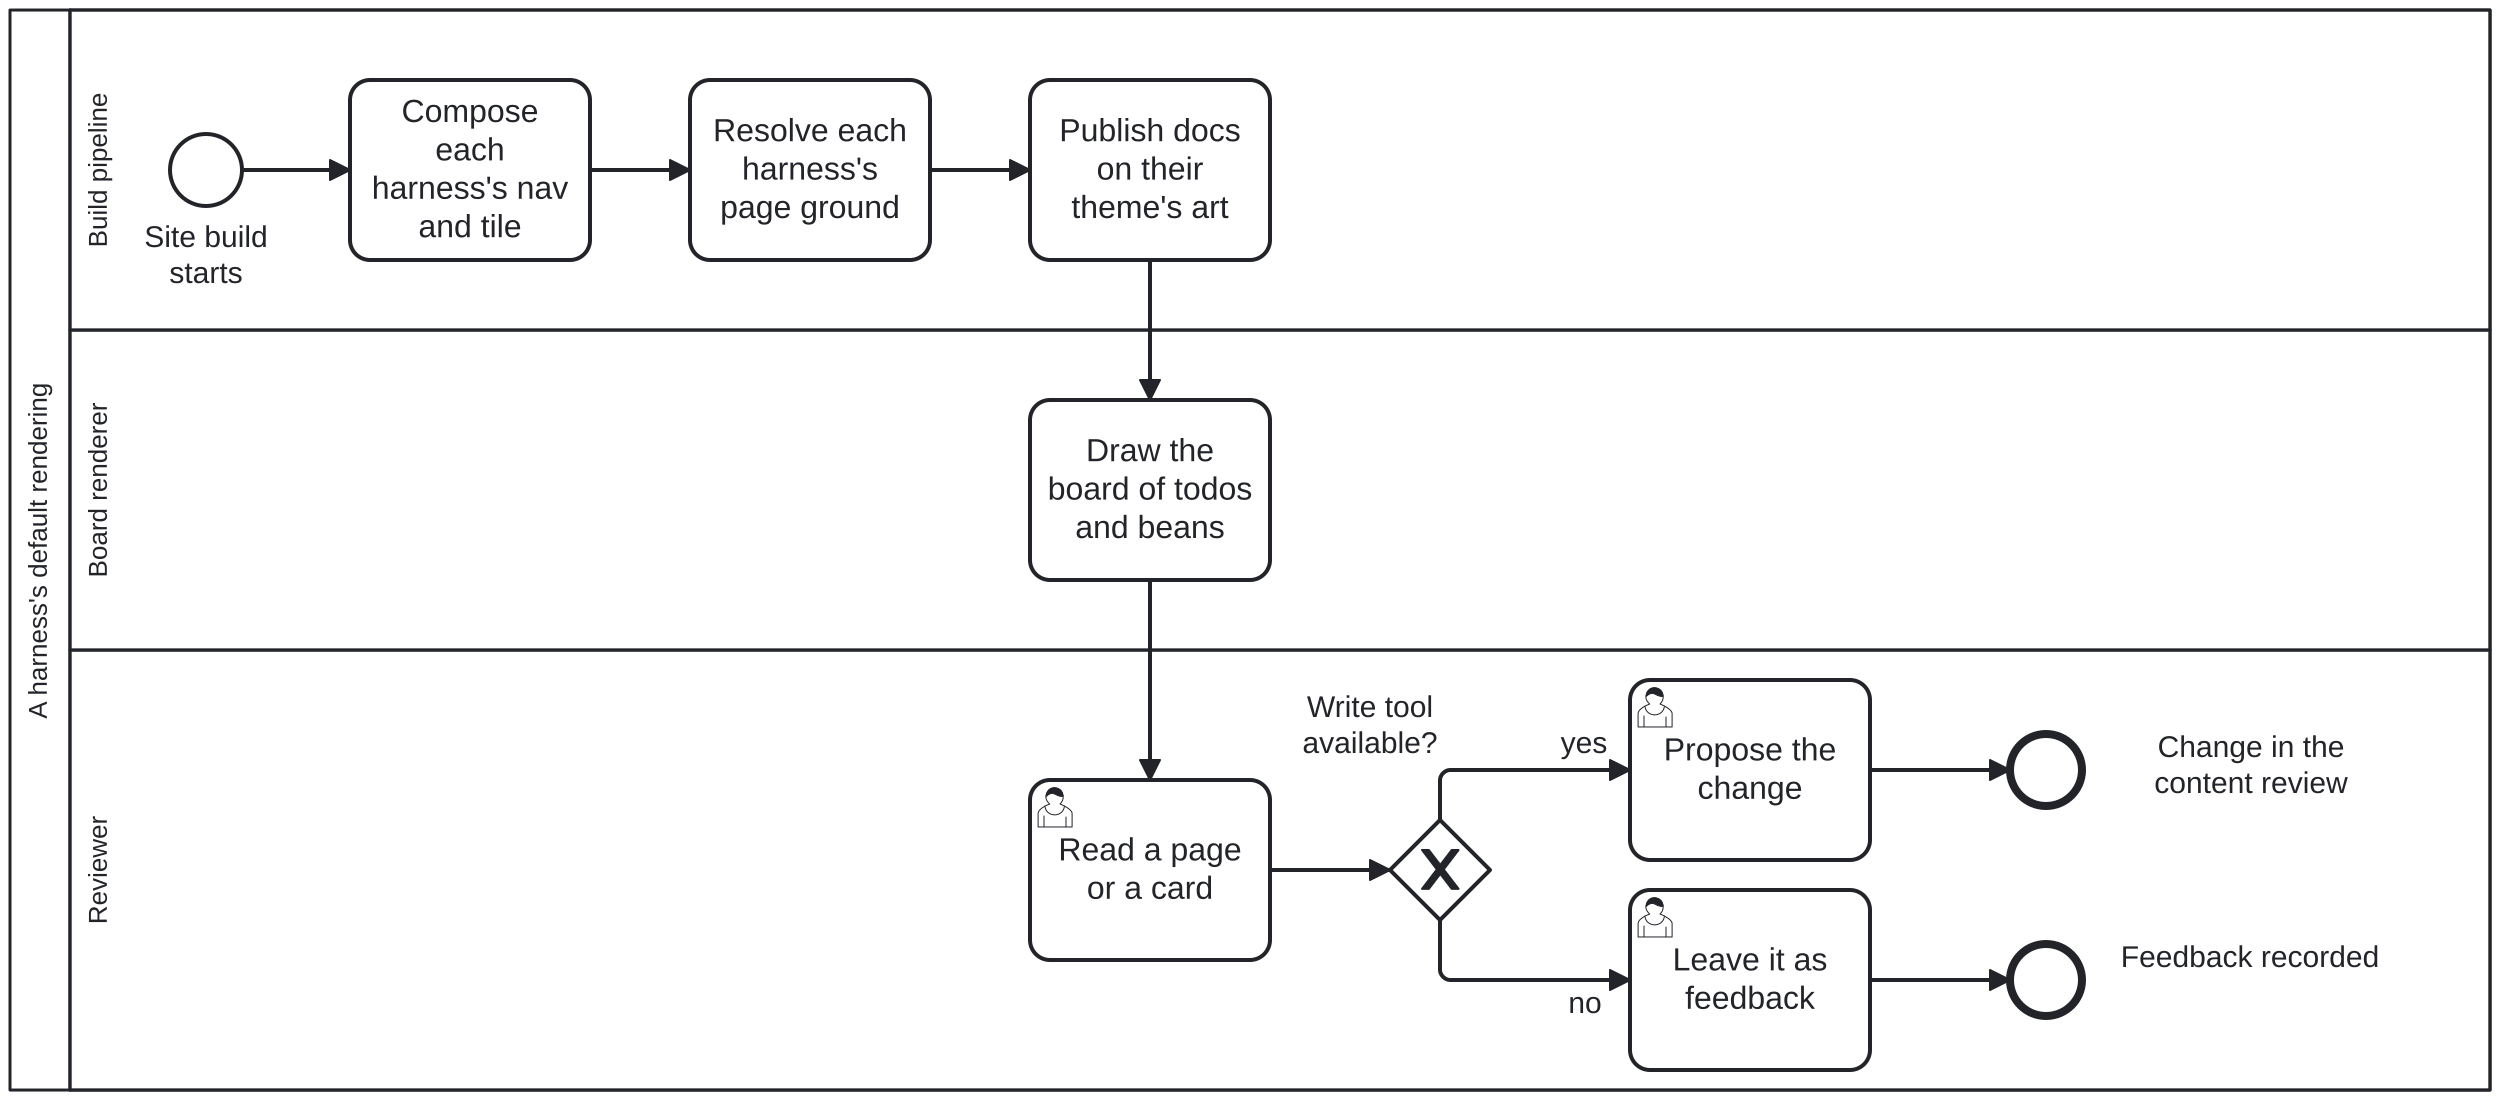
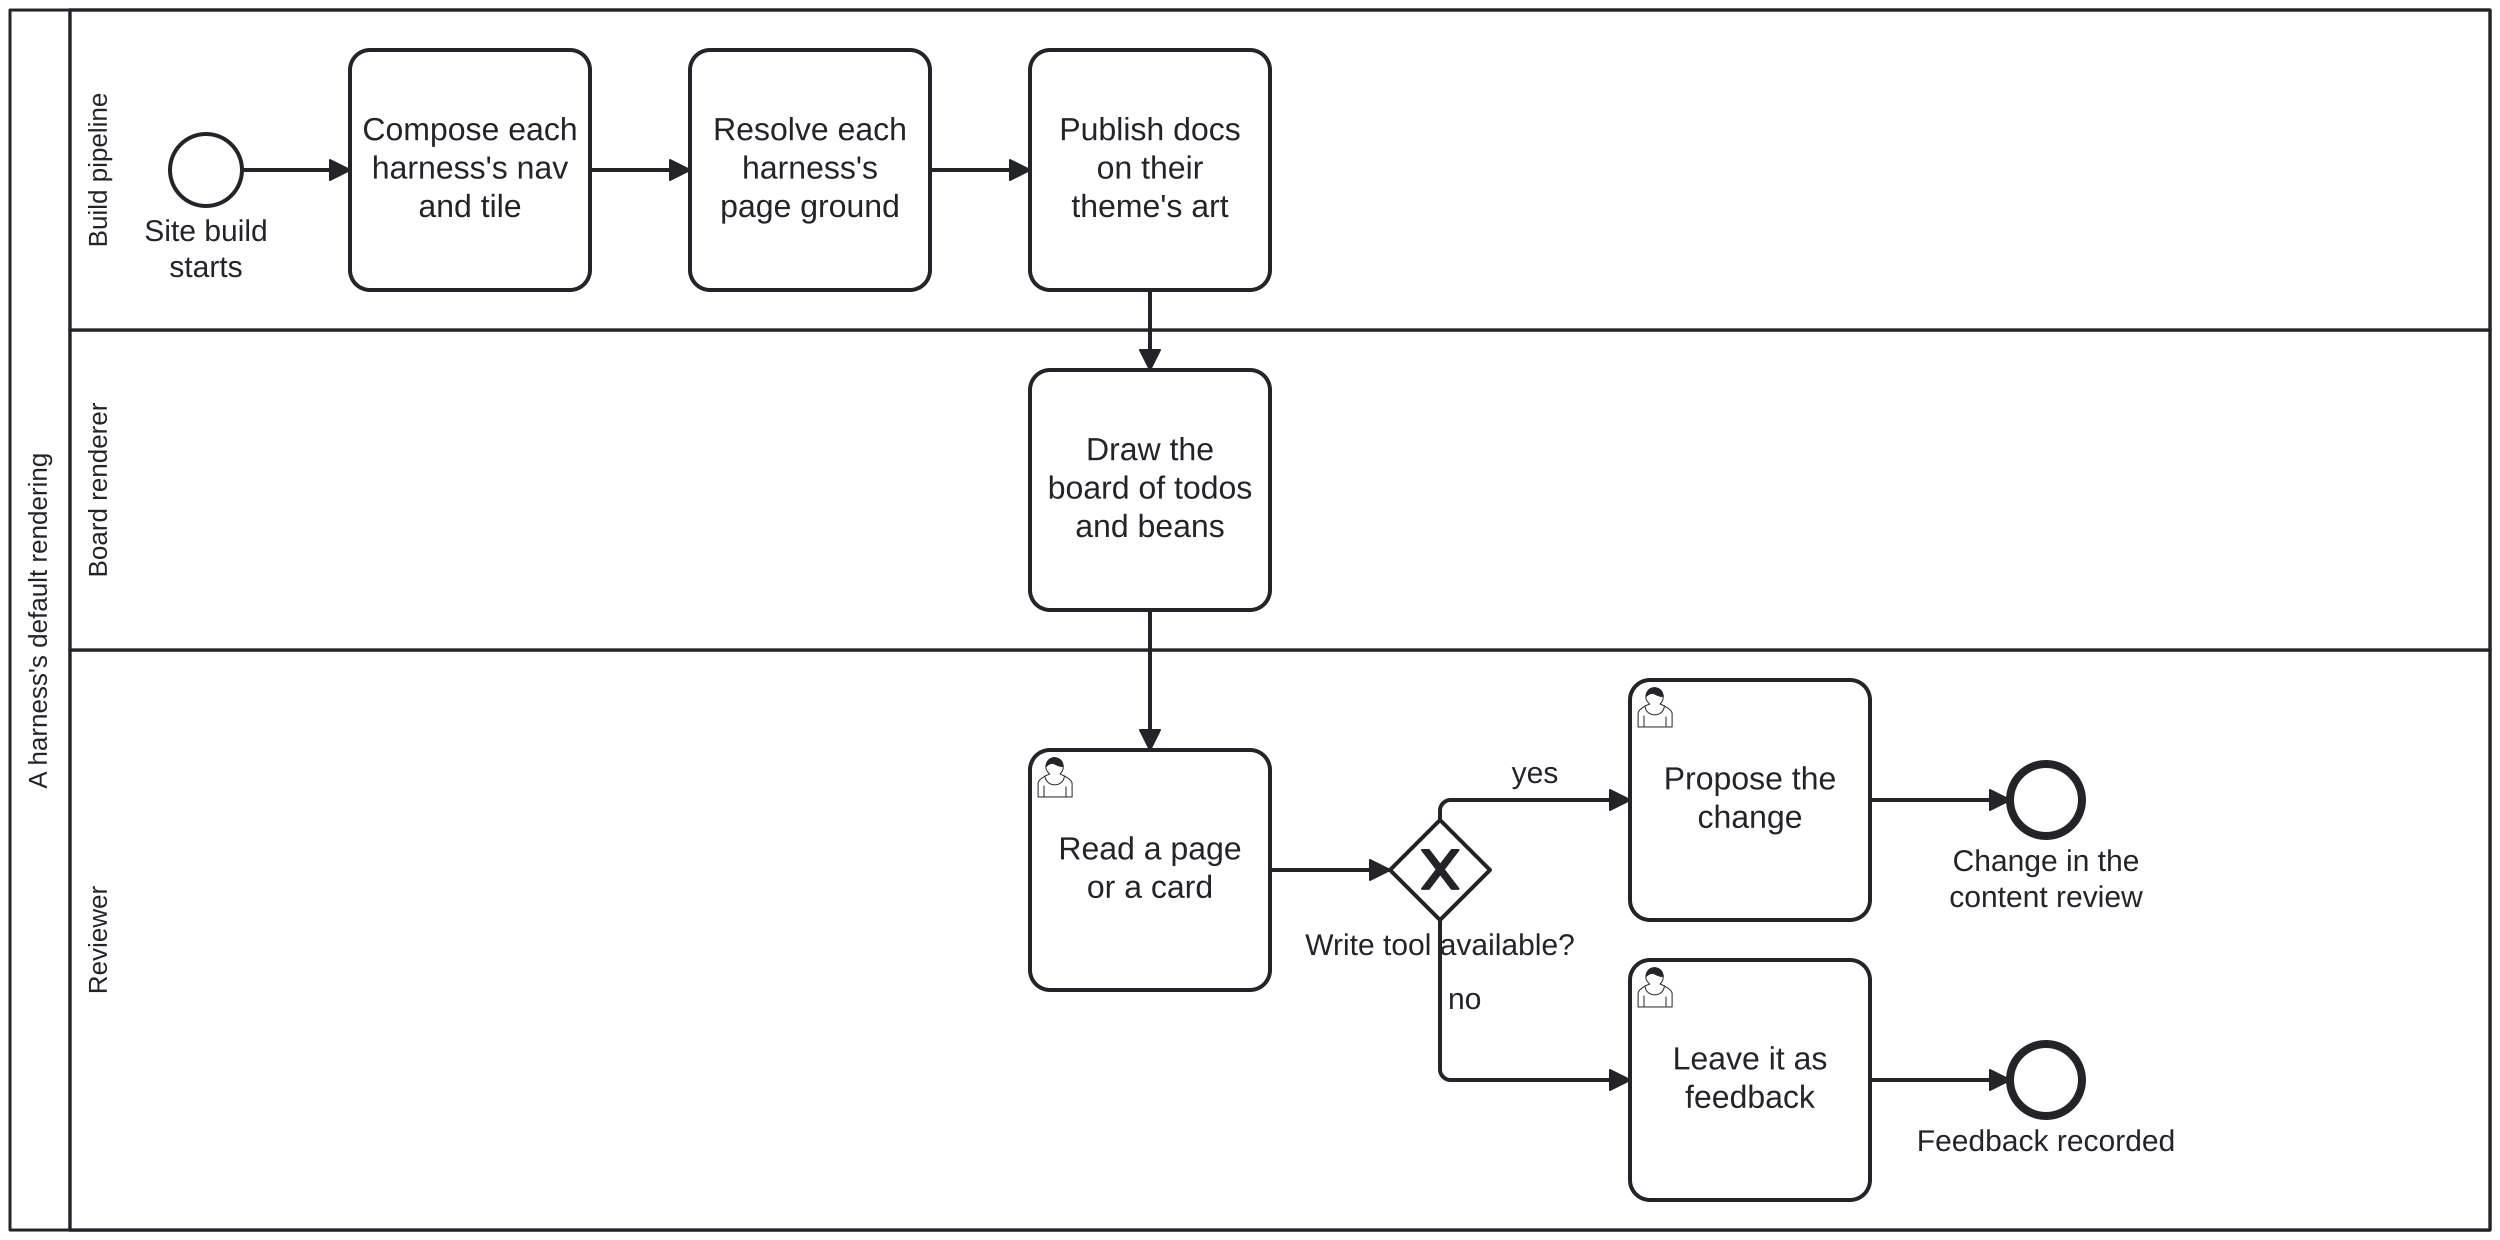
- <svg xmlns="http://www.w3.org/2000/svg" width="100%" style="max-width:100%;height:auto" viewBox="95 55 1250 550" version="1.1">
-   <rect x="95" y="55" width="1250" height="550" fill="#ffffff" />
+ <svg xmlns="http://www.w3.org/2000/svg" width="100%" style="max-width:100%;height:auto" viewBox="95 55 1250 620" version="1.1">
+   <rect x="95" y="55" width="1250" height="620" fill="#ffffff" />
  <g class="djs-group">
    <g class="djs-element djs-shape" data-element-id="Participant_Process_HarnessRendering" style="display: block;" transform="matrix(1 0 0 1 100 60)">
      <g class="djs-visual">
-         <rect x="0" y="0" width="1240" height="540" rx="0" ry="0" style="stroke-linecap: round; stroke-linejoin: round; stroke: rgb(34, 36, 42); stroke-width: 1.5px; fill: white; fill-opacity: 0.95;" />
-         <path style="fill: none; stroke-linecap: round; stroke-linejoin: round; stroke: rgb(34, 36, 42); stroke-width: 1.5px;" d="M30,0L30,540" />
-         <text lineHeight="1.05" class="djs-label" transform="matrix(-1.83697e-16 -1 1 -1.83697e-16 0 540)" style="font-family: Arial, sans-serif; font-size: 13px; font-weight: normal; fill: rgb(34, 36, 42);">
-           <tspan x="185.652" y="18.413">A harness's default rendering</tspan>
+         <rect x="0" y="0" width="1240" height="610" rx="0" ry="0" style="stroke-linecap: round; stroke-linejoin: round; stroke: rgb(34, 36, 42); stroke-width: 1.5px; fill: white; fill-opacity: 0.95;" />
+         <path style="fill: none; stroke-linecap: round; stroke-linejoin: round; stroke: rgb(34, 36, 42); stroke-width: 1.5px;" d="M30,0L30,610" />
+         <text lineHeight="1.05" class="djs-label" transform="matrix(-1.83697e-16 -1 1 -1.83697e-16 0 610)" style="font-family: Arial, sans-serif; font-size: 13px; font-weight: normal; fill: rgb(34, 36, 42);">
+           <tspan x="220.652" y="18.413">A harness's default rendering</tspan>
        </text>
      </g>
-       <rect class="djs-hit djs-hit-all" x="0" y="0" width="1240" height="540" style="fill: none; stroke-opacity: 0; stroke: white; stroke-width: 15px;" />
+       <rect class="djs-hit djs-hit-all" x="0" y="0" width="1240" height="610" style="fill: none; stroke-opacity: 0; stroke: white; stroke-width: 15px;" />
    </g>
    <g class="djs-children">
      <g class="djs-group">
        <g class="djs-element djs-shape" data-element-id="Lane_Reviewer" style="display: block;" transform="matrix(1 0 0 1 130 380)">
          <g class="djs-visual">
-             <rect x="0" y="0" width="1210" height="220" rx="0" ry="0" style="stroke-linecap: round; stroke-linejoin: round; stroke: rgb(34, 36, 42); stroke-width: 1.5px; fill: white; fill-opacity: 0.25;" />
-             <text lineHeight="1.05" class="djs-label" transform="matrix(-1.83697e-16 -1 1 -1.83697e-16 0 220)" style="font-family: Arial, sans-serif; font-size: 13px; font-weight: normal; fill: rgb(34, 36, 42);">
-               <tspan x="82.908" y="18.413">Reviewer</tspan>
-             </text>
-           </g>
-           <rect class="djs-hit djs-hit-all" x="0" y="0" width="1210" height="220" style="fill: none; stroke-opacity: 0; stroke: white; stroke-width: 15px;" />
+             <rect x="0" y="0" width="1210" height="290" rx="0" ry="0" style="stroke-linecap: round; stroke-linejoin: round; stroke: rgb(34, 36, 42); stroke-width: 1.5px; fill: white; fill-opacity: 0.25;" />
+             <text lineHeight="1.05" class="djs-label" transform="matrix(-1.83697e-16 -1 1 -1.83697e-16 0 290)" style="font-family: Arial, sans-serif; font-size: 13px; font-weight: normal; fill: rgb(34, 36, 42);">
+               <tspan x="117.908" y="18.413">Reviewer</tspan>
+             </text>
+           </g>
+           <rect class="djs-hit djs-hit-all" x="0" y="0" width="1210" height="290" style="fill: none; stroke-opacity: 0; stroke: white; stroke-width: 15px;" />
        </g>
      </g>
      <g class="djs-group">
        <g class="djs-element djs-shape" data-element-id="Lane_Board" style="display: block;" transform="matrix(1 0 0 1 130 220)">
          <g class="djs-visual">
            <rect x="0" y="0" width="1210" height="160" rx="0" ry="0" style="stroke-linecap: round; stroke-linejoin: round; stroke: rgb(34, 36, 42); stroke-width: 1.5px; fill: white; fill-opacity: 0.25;" />
            <text lineHeight="1.05" class="djs-label" transform="matrix(-1.83697e-16 -1 1 -1.83697e-16 0 160)" style="font-family: Arial, sans-serif; font-size: 13px; font-weight: normal; fill: rgb(34, 36, 42);">
              <tspan x="36.281" y="18.413">Board renderer</tspan>
            </text>
          </g>
          <rect class="djs-hit djs-hit-all" x="0" y="0" width="1210" height="160" style="fill: none; stroke-opacity: 0; stroke: white; stroke-width: 15px;" />
        </g>
      </g>
      <g class="djs-group">
        <g class="djs-element djs-shape" data-element-id="Lane_Pipeline" style="display: block;" transform="matrix(1 0 0 1 130 60)">
          <g class="djs-visual">
            <rect x="0" y="0" width="1210" height="160" rx="0" ry="0" style="stroke-linecap: round; stroke-linejoin: round; stroke: rgb(34, 36, 42); stroke-width: 1.5px; fill: white; fill-opacity: 0.25;" />
            <text lineHeight="1.05" class="djs-label" transform="matrix(-1.83697e-16 -1 1 -1.83697e-16 0 160)" style="font-family: Arial, sans-serif; font-size: 13px; font-weight: normal; fill: rgb(34, 36, 42);">
              <tspan x="41.333" y="18.413">Build pipeline</tspan>
            </text>
          </g>
          <rect class="djs-hit djs-hit-all" x="0" y="0" width="1210" height="160" style="fill: none; stroke-opacity: 0; stroke: white; stroke-width: 15px;" />
        </g>
      </g>
      <g class="djs-group">
        <g class="djs-element djs-shape" data-element-id="Start_Process_HarnessRendering" style="display: block;" transform="matrix(1 0 0 1 180 122)">
          <g class="djs-visual">
            <circle cx="18" cy="18" r="18" style="stroke-linecap: round; stroke-linejoin: round; stroke: rgb(34, 36, 42); stroke-width: 2px; fill: white; fill-opacity: 0.95;" />
          </g>
          <rect class="djs-hit djs-hit-all" x="0" y="0" width="36" height="36" style="fill: none; stroke-opacity: 0; stroke: white; stroke-width: 15px;" />
        </g>
      </g>
      <g class="djs-group">
-         <g class="djs-element djs-shape" data-element-id="Start_Process_HarnessRendering_label" style="display: block;" transform="matrix(1 0 0 1 167 165)">
-           <g class="djs-visual">
-             <text lineHeight="1.2" class="djs-label" style="font-family: Arial, sans-serif; font-size: 15px; font-weight: normal; fill: rgb(34, 36, 42);">
-               <tspan x="0.147" y="13.5">Site build</tspan>
-               <tspan x="12.664" y="31.5">starts</tspan>
-             </text>
-           </g>
-           <rect class="djs-hit djs-hit-all" x="0" y="0" width="62" height="36" style="fill: none; stroke-opacity: 0; stroke: white; stroke-width: 15px;" />
-         </g>
-       </g>
-       <g class="djs-group">
-         <g class="djs-element djs-shape" data-element-id="A_Tiles" style="display: block;" transform="matrix(1 0 0 1 270 95)">
-           <g class="djs-visual">
-             <rect x="0" y="0" width="120" height="90" rx="10" ry="10" style="stroke-linecap: round; stroke-linejoin: round; stroke: rgb(34, 36, 42); stroke-width: 2px; fill: white; fill-opacity: 0.95;" />
-             <text lineHeight="1.2" class="djs-label" style="font-family: Arial, sans-serif; font-size: 16px; font-weight: normal; fill: rgb(34, 36, 42);">
-               <tspan x="25.762" y="21">Compose </tspan>
-               <tspan x="42.652" y="40.2">each </tspan>
-               <tspan x="10.891" y="59.4">harness's nav </tspan>
-               <tspan x="34.203" y="78.6">and tile</tspan>
-             </text>
-           </g>
-           <rect class="djs-hit djs-hit-all" x="0" y="0" width="120" height="90" style="fill: none; stroke-opacity: 0; stroke: white; stroke-width: 15px;" />
-         </g>
-       </g>
-       <g class="djs-group">
-         <g class="djs-element djs-shape" data-element-id="A_Ground" style="display: block;" transform="matrix(1 0 0 1 440 95)">
-           <g class="djs-visual">
-             <rect x="0" y="0" width="120" height="90" rx="10" ry="10" style="stroke-linecap: round; stroke-linejoin: round; stroke: rgb(34, 36, 42); stroke-width: 2px; fill: white; fill-opacity: 0.95;" />
-             <text lineHeight="1.2" class="djs-label" style="font-family: Arial, sans-serif; font-size: 16px; font-weight: normal; fill: rgb(34, 36, 42);">
-               <tspan x="11.527" y="30.6">Resolve each </tspan>
-               <tspan x="26.012" y="49.8">harness's </tspan>
-               <tspan x="15.07" y="69">page ground</tspan>
-             </text>
-           </g>
-           <rect class="djs-hit djs-hit-all" x="0" y="0" width="120" height="90" style="fill: none; stroke-opacity: 0; stroke: white; stroke-width: 15px;" />
-         </g>
-       </g>
-       <g class="djs-group">
-         <g class="djs-element djs-shape" data-element-id="A_Publish" style="display: block;" transform="matrix(1 0 0 1 610 95)">
-           <g class="djs-visual">
-             <rect x="0" y="0" width="120" height="90" rx="10" ry="10" style="stroke-linecap: round; stroke-linejoin: round; stroke: rgb(34, 36, 42); stroke-width: 2px; fill: white; fill-opacity: 0.95;" />
-             <text lineHeight="1.2" class="djs-label" style="font-family: Arial, sans-serif; font-size: 16px; font-weight: normal; fill: rgb(34, 36, 42);">
-               <tspan x="14.641" y="30.6">Publish docs </tspan>
-               <tspan x="33.316" y="49.8">on their </tspan>
-               <tspan x="20.68" y="69">theme's art</tspan>
-             </text>
-           </g>
-           <rect class="djs-hit djs-hit-all" x="0" y="0" width="120" height="90" style="fill: none; stroke-opacity: 0; stroke: white; stroke-width: 15px;" />
-         </g>
-       </g>
-       <g class="djs-group">
-         <g class="djs-element djs-shape" data-element-id="A_Board" style="display: block;" transform="matrix(1 0 0 1 610 255)">
-           <g class="djs-visual">
-             <rect x="0" y="0" width="120" height="90" rx="10" ry="10" style="stroke-linecap: round; stroke-linejoin: round; stroke: rgb(34, 36, 42); stroke-width: 2px; fill: white; fill-opacity: 0.95;" />
-             <text lineHeight="1.2" class="djs-label" style="font-family: Arial, sans-serif; font-size: 16px; font-weight: normal; fill: rgb(34, 36, 42);">
-               <tspan x="27.988" y="30.6">Draw the </tspan>
-               <tspan x="8.852" y="49.8">board of todos</tspan>
-               <tspan x="22.633" y="69">and beans</tspan>
-             </text>
-           </g>
-           <rect class="djs-hit djs-hit-all" x="0" y="0" width="120" height="90" style="fill: none; stroke-opacity: 0; stroke: white; stroke-width: 15px;" />
-         </g>
-       </g>
-       <g class="djs-group">
-         <g class="djs-element djs-shape" data-element-id="A_Read" style="display: block;" transform="matrix(1 0 0 1 610 445)">
-           <g class="djs-visual">
-             <rect x="0" y="0" width="120" height="90" rx="10" ry="10" style="stroke-linecap: round; stroke-linejoin: round; stroke: rgb(34, 36, 42); stroke-width: 2px; fill: white; fill-opacity: 0.95;" />
-             <text lineHeight="1.2" class="djs-label" style="font-family: Arial, sans-serif; font-size: 16px; font-weight: normal; fill: rgb(34, 36, 42);">
-               <tspan x="14.184" y="40.2">Read a page </tspan>
-               <tspan x="28.43" y="59.4">or a card</tspan>
+         <g class="djs-element djs-shape" data-element-id="Start_Process_HarnessRendering_label" style="display: block;" transform="matrix(1 0 0 1 147.1406 162)">
+           <g class="djs-visual">
+             <text lineHeight="1.2" class="djs-label" style="font-family: Arial, sans-serif; font-size: 15px; font-weight: normal; fill: rgb(34, 36, 42);">
+               <tspan x="20.006" y="13.5">Site build</tspan>
+               <tspan x="32.523" y="31.5">starts</tspan>
+             </text>
+           </g>
+           <rect class="djs-hit djs-hit-all" x="0" y="0" width="101.719" height="36" style="fill: none; stroke-opacity: 0; stroke: white; stroke-width: 15px;" />
+         </g>
+       </g>
+       <g class="djs-group">
+         <g class="djs-element djs-shape" data-element-id="A_Tiles" style="display: block;" transform="matrix(1 0 0 1 270 80)">
+           <g class="djs-visual">
+             <rect x="0" y="0" width="120" height="120" rx="10" ry="10" style="stroke-linecap: round; stroke-linejoin: round; stroke: rgb(34, 36, 42); stroke-width: 2px; fill: white; fill-opacity: 0.95;" />
+             <text lineHeight="1.2" class="djs-label" transform="translate(0 30.7)" style="font-family: Arial, sans-serif; font-size: 16px; font-weight: normal; fill: rgb(34, 36, 42);">
+               <tspan x="6.191" y="14.4">Compose each</tspan>
+               <tspan x="10.891" y="33.6">harness's nav</tspan>
+               <tspan x="34.203" y="52.8">and tile</tspan>
+             </text>
+           </g>
+           <rect class="djs-hit djs-hit-all" x="0" y="0" width="120" height="120" style="fill: none; stroke-opacity: 0; stroke: white; stroke-width: 15px;" />
+         </g>
+       </g>
+       <g class="djs-group">
+         <g class="djs-element djs-shape" data-element-id="A_Ground" style="display: block;" transform="matrix(1 0 0 1 440 80)">
+           <g class="djs-visual">
+             <rect x="0" y="0" width="120" height="120" rx="10" ry="10" style="stroke-linecap: round; stroke-linejoin: round; stroke: rgb(34, 36, 42); stroke-width: 2px; fill: white; fill-opacity: 0.95;" />
+             <text lineHeight="1.2" class="djs-label" transform="translate(0 30.7)" style="font-family: Arial, sans-serif; font-size: 16px; font-weight: normal; fill: rgb(34, 36, 42);">
+               <tspan x="11.527" y="14.4">Resolve each</tspan>
+               <tspan x="26.012" y="33.6">harness's</tspan>
+               <tspan x="15.07" y="52.8">page ground</tspan>
+             </text>
+           </g>
+           <rect class="djs-hit djs-hit-all" x="0" y="0" width="120" height="120" style="fill: none; stroke-opacity: 0; stroke: white; stroke-width: 15px;" />
+         </g>
+       </g>
+       <g class="djs-group">
+         <g class="djs-element djs-shape" data-element-id="A_Publish" style="display: block;" transform="matrix(1 0 0 1 610 80)">
+           <g class="djs-visual">
+             <rect x="0" y="0" width="120" height="120" rx="10" ry="10" style="stroke-linecap: round; stroke-linejoin: round; stroke: rgb(34, 36, 42); stroke-width: 2px; fill: white; fill-opacity: 0.95;" />
+             <text lineHeight="1.2" class="djs-label" transform="translate(0 30.7)" style="font-family: Arial, sans-serif; font-size: 16px; font-weight: normal; fill: rgb(34, 36, 42);">
+               <tspan x="14.641" y="14.4">Publish docs</tspan>
+               <tspan x="33.316" y="33.6">on their</tspan>
+               <tspan x="20.68" y="52.8">theme's art</tspan>
+             </text>
+           </g>
+           <rect class="djs-hit djs-hit-all" x="0" y="0" width="120" height="120" style="fill: none; stroke-opacity: 0; stroke: white; stroke-width: 15px;" />
+         </g>
+       </g>
+       <g class="djs-group">
+         <g class="djs-element djs-shape" data-element-id="A_Board" style="display: block;" transform="matrix(1 0 0 1 610 240)">
+           <g class="djs-visual">
+             <rect x="0" y="0" width="120" height="120" rx="10" ry="10" style="stroke-linecap: round; stroke-linejoin: round; stroke: rgb(34, 36, 42); stroke-width: 2px; fill: white; fill-opacity: 0.95;" />
+             <text lineHeight="1.2" class="djs-label" transform="translate(0 30.7)" style="font-family: Arial, sans-serif; font-size: 16px; font-weight: normal; fill: rgb(34, 36, 42);">
+               <tspan x="27.988" y="14.4">Draw the</tspan>
+               <tspan x="8.852" y="33.6">board of todos</tspan>
+               <tspan x="22.633" y="52.8">and beans</tspan>
+             </text>
+           </g>
+           <rect class="djs-hit djs-hit-all" x="0" y="0" width="120" height="120" style="fill: none; stroke-opacity: 0; stroke: white; stroke-width: 15px;" />
+         </g>
+       </g>
+       <g class="djs-group">
+         <g class="djs-element djs-shape" data-element-id="A_Read" style="display: block;" transform="matrix(1 0 0 1 610 430)">
+           <g class="djs-visual">
+             <rect x="0" y="0" width="120" height="120" rx="10" ry="10" style="stroke-linecap: round; stroke-linejoin: round; stroke: rgb(34, 36, 42); stroke-width: 2px; fill: white; fill-opacity: 0.95;" />
+             <text lineHeight="1.2" class="djs-label" transform="translate(0 40.3)" style="font-family: Arial, sans-serif; font-size: 16px; font-weight: normal; fill: rgb(34, 36, 42);">
+               <tspan x="14.184" y="14.4">Read a page</tspan>
+               <tspan x="28.43" y="33.6">or a card</tspan>
            </text>
            <path d="m 15,12 c 0.909,-0.845 1.594,-2.049 1.594,-3.385 0,-2.554 -1.805,-4.622 -4.357,-4.622 -2.552,0 -4.288,2.068 -4.288,4.622 0,1.348 0.974,2.562 1.896,3.405 -0.529,0.187 -5.669,2.097 -5.794,4.756 v 6.718 h 17 v -6.718 c 0,-2.298 -5.528,-4.595 -6.051,-4.776 zm -8,6 l 0,5.5 m 11,0 l 0,-5" style="fill: white; stroke-linecap: round; stroke-linejoin: round; stroke: rgb(34, 36, 42); stroke-width: 0.5px;" />
            <path d="m 15,12 m 2.162,1.009 c 0,2.447 -2.158,4.431 -4.821,4.431 -2.665,0 -4.822,-1.981 -4.822,-4.431 " style="fill: white; stroke-linecap: round; stroke-linejoin: round; stroke: rgb(34, 36, 42); stroke-width: 0.5px;" />
            <path d="m 15,12 m -6.9,-3.80 c 0,0 2.251,-2.358 4.274,-1.177 2.024,1.181 4.221,1.537 4.124,0.965 -0.098,-0.57 -0.117,-3.791 -4.191,-4.136 -3.575,0.001 -4.208,3.367 -4.207,4.348 z" style="fill: rgb(34, 36, 42); stroke-linecap: round; stroke-linejoin: round; stroke: rgb(34, 36, 42); stroke-width: 0.5px;" />
          </g>
-           <rect class="djs-hit djs-hit-all" x="0" y="0" width="120" height="90" style="fill: none; stroke-opacity: 0; stroke: white; stroke-width: 15px;" />
+           <rect class="djs-hit djs-hit-all" x="0" y="0" width="120" height="120" style="fill: none; stroke-opacity: 0; stroke: white; stroke-width: 15px;" />
        </g>
      </g>
      <g class="djs-group">
        <g class="djs-element djs-shape" data-element-id="GW_Write" style="display: block;" transform="matrix(1 0 0 1 790 465)">
          <g class="djs-visual">
            <polygon points="25,0 50,25 25,50 0,25" style="stroke-linecap: round; stroke-linejoin: round; stroke: rgb(34, 36, 42); stroke-width: 2px; fill: white; fill-opacity: 0.95;" />
            <path d="m 16,15 7.429,9.714 -7.429,9.714 3.429,0 5.714,-7.464 5.714,7.464 3.429,0 -7.429,-9.714 7.429,-9.714 -3.429,0 -5.714,7.464 -5.714,-7.464 -3.429,0 z" style="fill: rgb(34, 36, 42); stroke-linecap: round; stroke-linejoin: round; stroke: rgb(34, 36, 42); stroke-width: 1px;" />
          </g>
          <rect class="djs-hit djs-hit-all" x="0" y="0" width="50" height="50" style="fill: none; stroke-opacity: 0; stroke: white; stroke-width: 15px;" />
        </g>
      </g>
      <g class="djs-group">
-         <g class="djs-element djs-shape" data-element-id="GW_Write_label" style="display: block;" transform="matrix(1 0 0 1 746 400)">
-           <g class="djs-visual">
-             <text lineHeight="1.2" class="djs-label" style="font-family: Arial, sans-serif; font-size: 15px; font-weight: normal; fill: rgb(34, 36, 42);">
-               <tspan x="2.462" y="13.5">Write tool</tspan>
-               <tspan x="0.224" y="31.5">available?</tspan>
-             </text>
-           </g>
-           <rect class="djs-hit djs-hit-all" x="0" y="0" width="68" height="36" style="fill: none; stroke-opacity: 0; stroke: white; stroke-width: 15px;" />
+         <g class="djs-element djs-shape" data-element-id="GW_Write_label" style="display: block;" transform="matrix(1 0 0 1 727.6016 519)">
+           <g class="djs-visual">
+             <text lineHeight="1.2" class="djs-label" style="font-family: Arial, sans-serif; font-size: 15px; font-weight: normal; fill: rgb(34, 36, 42);">
+               <tspan x="20.001" y="13.5">Write tool available?</tspan>
+             </text>
+           </g>
+           <rect class="djs-hit djs-hit-all" x="0" y="0" width="174.797" height="18" style="fill: none; stroke-opacity: 0; stroke: white; stroke-width: 15px;" />
        </g>
      </g>
      <g class="djs-group">
        <g class="djs-element djs-shape" data-element-id="A_Propose" style="display: block;" transform="matrix(1 0 0 1 910 395)">
          <g class="djs-visual">
-             <rect x="0" y="0" width="120" height="90" rx="10" ry="10" style="stroke-linecap: round; stroke-linejoin: round; stroke: rgb(34, 36, 42); stroke-width: 2px; fill: white; fill-opacity: 0.95;" />
-             <text lineHeight="1.2" class="djs-label" style="font-family: Arial, sans-serif; font-size: 16px; font-weight: normal; fill: rgb(34, 36, 42);">
-               <tspan x="16.859" y="40.2">Propose the </tspan>
-               <tspan x="33.754" y="59.4">change</tspan>
+             <rect x="0" y="0" width="120" height="120" rx="10" ry="10" style="stroke-linecap: round; stroke-linejoin: round; stroke: rgb(34, 36, 42); stroke-width: 2px; fill: white; fill-opacity: 0.95;" />
+             <text lineHeight="1.2" class="djs-label" transform="translate(0 40.3)" style="font-family: Arial, sans-serif; font-size: 16px; font-weight: normal; fill: rgb(34, 36, 42);">
+               <tspan x="16.859" y="14.4">Propose the</tspan>
+               <tspan x="33.754" y="33.6">change</tspan>
            </text>
            <path d="m 15,12 c 0.909,-0.845 1.594,-2.049 1.594,-3.385 0,-2.554 -1.805,-4.622 -4.357,-4.622 -2.552,0 -4.288,2.068 -4.288,4.622 0,1.348 0.974,2.562 1.896,3.405 -0.529,0.187 -5.669,2.097 -5.794,4.756 v 6.718 h 17 v -6.718 c 0,-2.298 -5.528,-4.595 -6.051,-4.776 zm -8,6 l 0,5.5 m 11,0 l 0,-5" style="fill: white; stroke-linecap: round; stroke-linejoin: round; stroke: rgb(34, 36, 42); stroke-width: 0.5px;" />
            <path d="m 15,12 m 2.162,1.009 c 0,2.447 -2.158,4.431 -4.821,4.431 -2.665,0 -4.822,-1.981 -4.822,-4.431 " style="fill: white; stroke-linecap: round; stroke-linejoin: round; stroke: rgb(34, 36, 42); stroke-width: 0.5px;" />
            <path d="m 15,12 m -6.9,-3.80 c 0,0 2.251,-2.358 4.274,-1.177 2.024,1.181 4.221,1.537 4.124,0.965 -0.098,-0.57 -0.117,-3.791 -4.191,-4.136 -3.575,0.001 -4.208,3.367 -4.207,4.348 z" style="fill: rgb(34, 36, 42); stroke-linecap: round; stroke-linejoin: round; stroke: rgb(34, 36, 42); stroke-width: 0.5px;" />
          </g>
-           <rect class="djs-hit djs-hit-all" x="0" y="0" width="120" height="90" style="fill: none; stroke-opacity: 0; stroke: white; stroke-width: 15px;" />
-         </g>
-       </g>
-       <g class="djs-group">
-         <g class="djs-element djs-shape" data-element-id="A_Todo" style="display: block;" transform="matrix(1 0 0 1 910 500)">
-           <g class="djs-visual">
-             <rect x="0" y="0" width="120" height="90" rx="10" ry="10" style="stroke-linecap: round; stroke-linejoin: round; stroke: rgb(34, 36, 42); stroke-width: 2px; fill: white; fill-opacity: 0.95;" />
-             <text lineHeight="1.2" class="djs-label" style="font-family: Arial, sans-serif; font-size: 16px; font-weight: normal; fill: rgb(34, 36, 42);">
-               <tspan x="21.309" y="40.2">Leave it as </tspan>
-               <tspan x="27.531" y="59.4">feedback</tspan>
+           <rect class="djs-hit djs-hit-all" x="0" y="0" width="120" height="120" style="fill: none; stroke-opacity: 0; stroke: white; stroke-width: 15px;" />
+         </g>
+       </g>
+       <g class="djs-group">
+         <g class="djs-element djs-shape" data-element-id="A_Todo" style="display: block;" transform="matrix(1 0 0 1 910 535)">
+           <g class="djs-visual">
+             <rect x="0" y="0" width="120" height="120" rx="10" ry="10" style="stroke-linecap: round; stroke-linejoin: round; stroke: rgb(34, 36, 42); stroke-width: 2px; fill: white; fill-opacity: 0.95;" />
+             <text lineHeight="1.2" class="djs-label" transform="translate(0 40.3)" style="font-family: Arial, sans-serif; font-size: 16px; font-weight: normal; fill: rgb(34, 36, 42);">
+               <tspan x="21.309" y="14.4">Leave it as</tspan>
+               <tspan x="27.531" y="33.6">feedback</tspan>
            </text>
            <path d="m 15,12 c 0.909,-0.845 1.594,-2.049 1.594,-3.385 0,-2.554 -1.805,-4.622 -4.357,-4.622 -2.552,0 -4.288,2.068 -4.288,4.622 0,1.348 0.974,2.562 1.896,3.405 -0.529,0.187 -5.669,2.097 -5.794,4.756 v 6.718 h 17 v -6.718 c 0,-2.298 -5.528,-4.595 -6.051,-4.776 zm -8,6 l 0,5.5 m 11,0 l 0,-5" style="fill: white; stroke-linecap: round; stroke-linejoin: round; stroke: rgb(34, 36, 42); stroke-width: 0.5px;" />
            <path d="m 15,12 m 2.162,1.009 c 0,2.447 -2.158,4.431 -4.821,4.431 -2.665,0 -4.822,-1.981 -4.822,-4.431 " style="fill: white; stroke-linecap: round; stroke-linejoin: round; stroke: rgb(34, 36, 42); stroke-width: 0.5px;" />
            <path d="m 15,12 m -6.9,-3.80 c 0,0 2.251,-2.358 4.274,-1.177 2.024,1.181 4.221,1.537 4.124,0.965 -0.098,-0.57 -0.117,-3.791 -4.191,-4.136 -3.575,0.001 -4.208,3.367 -4.207,4.348 z" style="fill: rgb(34, 36, 42); stroke-linecap: round; stroke-linejoin: round; stroke: rgb(34, 36, 42); stroke-width: 0.5px;" />
          </g>
-           <rect class="djs-hit djs-hit-all" x="0" y="0" width="120" height="90" style="fill: none; stroke-opacity: 0; stroke: white; stroke-width: 15px;" />
-         </g>
-       </g>
-       <g class="djs-group">
-         <g class="djs-element djs-shape" data-element-id="End_Proposed" style="display: block;" transform="matrix(1 0 0 1 1100 422)">
+           <rect class="djs-hit djs-hit-all" x="0" y="0" width="120" height="120" style="fill: none; stroke-opacity: 0; stroke: white; stroke-width: 15px;" />
+         </g>
+       </g>
+       <g class="djs-group">
+         <g class="djs-element djs-shape" data-element-id="End_Proposed" style="display: block;" transform="matrix(1 0 0 1 1100 437)">
          <g class="djs-visual">
            <circle cx="18" cy="18" r="18" style="stroke-linecap: round; stroke-linejoin: round; stroke: rgb(34, 36, 42); stroke-width: 4px; fill: white; fill-opacity: 0.95;" />
          </g>
          <rect class="djs-hit djs-hit-all" x="0" y="0" width="36" height="36" style="fill: none; stroke-opacity: 0; stroke: white; stroke-width: 15px;" />
        </g>
      </g>
      <g class="djs-group">
-         <g class="djs-element djs-shape" data-element-id="End_Proposed_label" style="display: block;" transform="matrix(1 0 0 1 1172 420)">
-           <g class="djs-visual">
-             <text lineHeight="1.2" class="djs-label" style="font-family: Arial, sans-serif; font-size: 15px; font-weight: normal; fill: rgb(34, 36, 42);">
-               <tspan x="1.797" y="13.5">Change in the</tspan>
-               <tspan x="0.142" y="31.5">content review</tspan>
-             </text>
-           </g>
-           <rect class="djs-hit djs-hit-all" x="0" y="0" width="97" height="36" style="fill: none; stroke-opacity: 0; stroke: white; stroke-width: 15px;" />
-         </g>
-       </g>
-       <g class="djs-group">
-         <g class="djs-element djs-shape" data-element-id="End_Noted" style="display: block;" transform="matrix(1 0 0 1 1100 527)">
+         <g class="djs-element djs-shape" data-element-id="End_Proposed_label" style="display: block;" transform="matrix(1 0 0 1 1049.641 477)">
+           <g class="djs-visual">
+             <text lineHeight="1.2" class="djs-label" style="font-family: Arial, sans-serif; font-size: 15px; font-weight: normal; fill: rgb(34, 36, 42);">
+               <tspan x="21.656" y="13.5">Change in the</tspan>
+               <tspan x="20.001" y="31.5">content review</tspan>
+             </text>
+           </g>
+           <rect class="djs-hit djs-hit-all" x="0" y="0" width="136.719" height="36" style="fill: none; stroke-opacity: 0; stroke: white; stroke-width: 15px;" />
+         </g>
+       </g>
+       <g class="djs-group">
+         <g class="djs-element djs-shape" data-element-id="End_Noted" style="display: block;" transform="matrix(1 0 0 1 1100 577)">
          <g class="djs-visual">
            <circle cx="18" cy="18" r="18" style="stroke-linecap: round; stroke-linejoin: round; stroke: rgb(34, 36, 42); stroke-width: 4px; fill: white; fill-opacity: 0.95;" />
          </g>
          <rect class="djs-hit djs-hit-all" x="0" y="0" width="36" height="36" style="fill: none; stroke-opacity: 0; stroke: white; stroke-width: 15px;" />
        </g>
      </g>
      <g class="djs-group">
-         <g class="djs-element djs-shape" data-element-id="End_Noted_label" style="display: block;" transform="matrix(1 0 0 1 1155 525)">
-           <g class="djs-visual">
-             <text lineHeight="1.2" class="djs-label" style="font-family: Arial, sans-serif; font-size: 15px; font-weight: normal; fill: rgb(34, 36, 42);">
-               <tspan x="0.378" y="13.5">Feedback recorded</tspan>
-             </text>
-           </g>
-           <rect class="djs-hit djs-hit-all" x="0" y="0" width="130" height="18" style="fill: none; stroke-opacity: 0; stroke: white; stroke-width: 15px;" />
+         <g class="djs-element djs-shape" data-element-id="End_Noted_label" style="display: block;" transform="matrix(1 0 0 1 1033.375 617)">
+           <g class="djs-visual">
+             <text lineHeight="1.2" class="djs-label" style="font-family: Arial, sans-serif; font-size: 15px; font-weight: normal; fill: rgb(34, 36, 42);">
+               <tspan x="20.003" y="13.5">Feedback recorded</tspan>
+             </text>
+           </g>
+           <rect class="djs-hit djs-hit-all" x="0" y="0" width="169.25" height="18" style="fill: none; stroke-opacity: 0; stroke: white; stroke-width: 15px;" />
        </g>
      </g>
      <g class="djs-group">
        <g class="djs-element djs-connection" data-element-id="SF_HR_1" style="display: block;">
          <g class="djs-visual">
            <defs>
              <marker id="bpmn-marker-1" viewBox="0 0 20 20" refX="11" refY="10" markerWidth="10" markerHeight="10" orient="auto">
                <path d="M 1 5 L 11 10 L 1 15 Z" style="stroke-linecap: round; stroke-linejoin: round; stroke: rgb(34, 36, 42); stroke-width: 1px; fill: rgb(34, 36, 42);" />
              </marker>
            </defs>
            <path data-corner-radius="5" style="fill: none; stroke-linecap: round; stroke-linejoin: round; stroke: rgb(34, 36, 42); stroke-width: 2px; marker-end: url('#bpmn-marker-1');" d="M216,140L270,140" />
          </g>
          <path d="M216,140L270,140" class="djs-hit djs-hit-stroke" style="fill: none; stroke-opacity: 0; stroke: white; stroke-width: 15px;" />
        </g>
      </g>
      <g class="djs-group">
        <g class="djs-element djs-connection" data-element-id="SF_HR_2" style="display: block;">
          <g class="djs-visual">
            <defs>
              <marker id="bpmn-marker-2" viewBox="0 0 20 20" refX="11" refY="10" markerWidth="10" markerHeight="10" orient="auto">
                <path d="M 1 5 L 11 10 L 1 15 Z" style="stroke-linecap: round; stroke-linejoin: round; stroke: rgb(34, 36, 42); stroke-width: 1px; fill: rgb(34, 36, 42);" />
              </marker>
            </defs>
            <path data-corner-radius="5" style="fill: none; stroke-linecap: round; stroke-linejoin: round; stroke: rgb(34, 36, 42); stroke-width: 2px; marker-end: url('#bpmn-marker-2');" d="M390,140L440,140" />
          </g>
          <path d="M390,140L440,140" class="djs-hit djs-hit-stroke" style="fill: none; stroke-opacity: 0; stroke: white; stroke-width: 15px;" />
        </g>
      </g>
      <g class="djs-group">
        <g class="djs-element djs-connection" data-element-id="SF_HR_3" style="display: block;">
          <g class="djs-visual">
            <defs>
              <marker id="bpmn-marker-3" viewBox="0 0 20 20" refX="11" refY="10" markerWidth="10" markerHeight="10" orient="auto">
                <path d="M 1 5 L 11 10 L 1 15 Z" style="stroke-linecap: round; stroke-linejoin: round; stroke: rgb(34, 36, 42); stroke-width: 1px; fill: rgb(34, 36, 42);" />
              </marker>
            </defs>
            <path data-corner-radius="5" style="fill: none; stroke-linecap: round; stroke-linejoin: round; stroke: rgb(34, 36, 42); stroke-width: 2px; marker-end: url('#bpmn-marker-3');" d="M560,140L610,140" />
          </g>
          <path d="M560,140L610,140" class="djs-hit djs-hit-stroke" style="fill: none; stroke-opacity: 0; stroke: white; stroke-width: 15px;" />
        </g>
      </g>
      <g class="djs-group">
        <g class="djs-element djs-connection" data-element-id="SF_HR_4" style="display: block;">
          <g class="djs-visual">
            <defs>
              <marker id="bpmn-marker-4" viewBox="0 0 20 20" refX="11" refY="10" markerWidth="10" markerHeight="10" orient="auto">
                <path d="M 1 5 L 11 10 L 1 15 Z" style="stroke-linecap: round; stroke-linejoin: round; stroke: rgb(34, 36, 42); stroke-width: 1px; fill: rgb(34, 36, 42);" />
              </marker>
            </defs>
-             <path data-corner-radius="5" style="fill: none; stroke-linecap: round; stroke-linejoin: round; stroke: rgb(34, 36, 42); stroke-width: 2px; marker-end: url('#bpmn-marker-4');" d="M670,185L670,255" />
-           </g>
-           <path d="M670,185L670,255" class="djs-hit djs-hit-stroke" style="fill: none; stroke-opacity: 0; stroke: white; stroke-width: 15px;" />
+             <path data-corner-radius="5" style="fill: none; stroke-linecap: round; stroke-linejoin: round; stroke: rgb(34, 36, 42); stroke-width: 2px; marker-end: url('#bpmn-marker-4');" d="M670,200L670,240" />
+           </g>
+           <path d="M670,200L670,240" class="djs-hit djs-hit-stroke" style="fill: none; stroke-opacity: 0; stroke: white; stroke-width: 15px;" />
        </g>
      </g>
      <g class="djs-group">
        <g class="djs-element djs-connection" data-element-id="SF_HR_5" style="display: block;">
          <g class="djs-visual">
            <defs>
              <marker id="bpmn-marker-5" viewBox="0 0 20 20" refX="11" refY="10" markerWidth="10" markerHeight="10" orient="auto">
                <path d="M 1 5 L 11 10 L 1 15 Z" style="stroke-linecap: round; stroke-linejoin: round; stroke: rgb(34, 36, 42); stroke-width: 1px; fill: rgb(34, 36, 42);" />
              </marker>
            </defs>
-             <path data-corner-radius="5" style="fill: none; stroke-linecap: round; stroke-linejoin: round; stroke: rgb(34, 36, 42); stroke-width: 2px; marker-end: url('#bpmn-marker-5');" d="M670,345L670,445" />
-           </g>
-           <path d="M670,345L670,445" class="djs-hit djs-hit-stroke" style="fill: none; stroke-opacity: 0; stroke: white; stroke-width: 15px;" />
+             <path data-corner-radius="5" style="fill: none; stroke-linecap: round; stroke-linejoin: round; stroke: rgb(34, 36, 42); stroke-width: 2px; marker-end: url('#bpmn-marker-5');" d="M670,360L670,430" />
+           </g>
+           <path d="M670,360L670,430" class="djs-hit djs-hit-stroke" style="fill: none; stroke-opacity: 0; stroke: white; stroke-width: 15px;" />
        </g>
      </g>
      <g class="djs-group">
        <g class="djs-element djs-connection" data-element-id="SF_HR_6" style="display: block;">
          <g class="djs-visual">
            <defs>
              <marker id="bpmn-marker-6" viewBox="0 0 20 20" refX="11" refY="10" markerWidth="10" markerHeight="10" orient="auto">
                <path d="M 1 5 L 11 10 L 1 15 Z" style="stroke-linecap: round; stroke-linejoin: round; stroke: rgb(34, 36, 42); stroke-width: 1px; fill: rgb(34, 36, 42);" />
              </marker>
            </defs>
            <path data-corner-radius="5" style="fill: none; stroke-linecap: round; stroke-linejoin: round; stroke: rgb(34, 36, 42); stroke-width: 2px; marker-end: url('#bpmn-marker-6');" d="M730,490L790,490" />
          </g>
          <path d="M730,490L790,490" class="djs-hit djs-hit-stroke" style="fill: none; stroke-opacity: 0; stroke: white; stroke-width: 15px;" />
        </g>
      </g>
      <g class="djs-group">
        <g class="djs-element djs-connection" data-element-id="SF_HR_7" style="display: block;">
          <g class="djs-visual">
            <defs>
              <marker id="bpmn-marker-7" viewBox="0 0 20 20" refX="11" refY="10" markerWidth="10" markerHeight="10" orient="auto">
                <path d="M 1 5 L 11 10 L 1 15 Z" style="stroke-linecap: round; stroke-linejoin: round; stroke: rgb(34, 36, 42); stroke-width: 1px; fill: rgb(34, 36, 42);" />
              </marker>
            </defs>
-             <path data-corner-radius="5" style="fill: none; stroke-linecap: round; stroke-linejoin: round; stroke: rgb(34, 36, 42); stroke-width: 2px; marker-end: url('#bpmn-marker-7');" d="M815,465L815,445C815,442.5,817.5,440,820,440L910,440" />
-           </g>
-           <path d="M815,465L815,440L910,440" class="djs-hit djs-hit-stroke" style="fill: none; stroke-opacity: 0; stroke: white; stroke-width: 15px;" />
-         </g>
-       </g>
-       <g class="djs-group">
-         <g class="djs-element djs-shape" data-element-id="SF_HR_7_label" style="display: block;" transform="matrix(1 0 0 1 875 418)">
-           <g class="djs-visual">
-             <text lineHeight="1.2" class="djs-label" style="font-family: Arial, sans-serif; font-size: 15px; font-weight: normal; fill: rgb(34, 36, 42);">
-               <tspan x="0.329" y="13.5">yes</tspan>
-             </text>
-           </g>
-           <rect class="djs-hit djs-hit-all" x="0" y="0" width="24" height="18" style="fill: none; stroke-opacity: 0; stroke: white; stroke-width: 15px;" />
+             <path data-corner-radius="5" style="fill: none; stroke-linecap: round; stroke-linejoin: round; stroke: rgb(34, 36, 42); stroke-width: 2px; marker-end: url('#bpmn-marker-7');" d="M815,465L815,460C815,457.5,817.5,455,820,455L910,455" />
+           </g>
+           <path d="M815,465L815,455L910,455" class="djs-hit djs-hit-stroke" style="fill: none; stroke-opacity: 0; stroke: white; stroke-width: 15px;" />
+         </g>
+       </g>
+       <g class="djs-group">
+         <g class="djs-element djs-shape" data-element-id="SF_HR_7_label" style="display: block;" transform="matrix(1 0 0 1 830.8281 433)">
+           <g class="djs-visual">
+             <text lineHeight="1.2" class="djs-label" style="font-family: Arial, sans-serif; font-size: 15px; font-weight: normal; fill: rgb(34, 36, 42);">
+               <tspan x="20.001" y="13.5">yes</tspan>
+             </text>
+           </g>
+           <rect class="djs-hit djs-hit-all" x="0" y="0" width="63.344" height="18" style="fill: none; stroke-opacity: 0; stroke: white; stroke-width: 15px;" />
        </g>
      </g>
      <g class="djs-group">
        <g class="djs-element djs-connection" data-element-id="SF_HR_8" style="display: block;">
          <g class="djs-visual">
            <defs>
              <marker id="bpmn-marker-8" viewBox="0 0 20 20" refX="11" refY="10" markerWidth="10" markerHeight="10" orient="auto">
                <path d="M 1 5 L 11 10 L 1 15 Z" style="stroke-linecap: round; stroke-linejoin: round; stroke: rgb(34, 36, 42); stroke-width: 1px; fill: rgb(34, 36, 42);" />
              </marker>
            </defs>
-             <path data-corner-radius="5" style="fill: none; stroke-linecap: round; stroke-linejoin: round; stroke: rgb(34, 36, 42); stroke-width: 2px; marker-end: url('#bpmn-marker-8');" d="M815,515L815,540C815,542.5,817.5,545,820,545L910,545" />
-           </g>
-           <path d="M815,515L815,545L910,545" class="djs-hit djs-hit-stroke" style="fill: none; stroke-opacity: 0; stroke: white; stroke-width: 15px;" />
-         </g>
-       </g>
-       <g class="djs-group">
-         <g class="djs-element djs-shape" data-element-id="SF_HR_8_label" style="display: block;" transform="matrix(1 0 0 1 879 548)">
-           <g class="djs-visual">
-             <text lineHeight="1.2" class="djs-label" style="font-family: Arial, sans-serif; font-size: 15px; font-weight: normal; fill: rgb(34, 36, 42);">
-               <tspan x="0.158" y="13.5">no</tspan>
-             </text>
-           </g>
-           <rect class="djs-hit djs-hit-all" x="0" y="0" width="17" height="18" style="fill: none; stroke-opacity: 0; stroke: white; stroke-width: 15px;" />
+             <path data-corner-radius="5" style="fill: none; stroke-linecap: round; stroke-linejoin: round; stroke: rgb(34, 36, 42); stroke-width: 2px; marker-end: url('#bpmn-marker-8');" d="M815,515L815,590C815,592.5,817.5,595,820,595L910,595" />
+           </g>
+           <path d="M815,515L815,595L910,595" class="djs-hit djs-hit-stroke" style="fill: none; stroke-opacity: 0; stroke: white; stroke-width: 15px;" />
+         </g>
+       </g>
+       <g class="djs-group">
+         <g class="djs-element djs-shape" data-element-id="SF_HR_8_label" style="display: block;" transform="matrix(1 0 0 1 799 546)">
+           <g class="djs-visual">
+             <text lineHeight="1.2" class="djs-label" style="font-family: Arial, sans-serif; font-size: 15px; font-weight: normal; fill: rgb(34, 36, 42);">
+               <tspan x="20.001" y="13.5">no</tspan>
+             </text>
+           </g>
+           <rect class="djs-hit djs-hit-all" x="0" y="0" width="56.688" height="18" style="fill: none; stroke-opacity: 0; stroke: white; stroke-width: 15px;" />
        </g>
      </g>
      <g class="djs-group">
        <g class="djs-element djs-connection" data-element-id="SF_HR_9" style="display: block;">
          <g class="djs-visual">
            <defs>
              <marker id="bpmn-marker-9" viewBox="0 0 20 20" refX="11" refY="10" markerWidth="10" markerHeight="10" orient="auto">
                <path d="M 1 5 L 11 10 L 1 15 Z" style="stroke-linecap: round; stroke-linejoin: round; stroke: rgb(34, 36, 42); stroke-width: 1px; fill: rgb(34, 36, 42);" />
              </marker>
            </defs>
-             <path data-corner-radius="5" style="fill: none; stroke-linecap: round; stroke-linejoin: round; stroke: rgb(34, 36, 42); stroke-width: 2px; marker-end: url('#bpmn-marker-9');" d="M1030,440L1100,440" />
-           </g>
-           <path d="M1030,440L1100,440" class="djs-hit djs-hit-stroke" style="fill: none; stroke-opacity: 0; stroke: white; stroke-width: 15px;" />
+             <path data-corner-radius="5" style="fill: none; stroke-linecap: round; stroke-linejoin: round; stroke: rgb(34, 36, 42); stroke-width: 2px; marker-end: url('#bpmn-marker-9');" d="M1030,455L1100,455" />
+           </g>
+           <path d="M1030,455L1100,455" class="djs-hit djs-hit-stroke" style="fill: none; stroke-opacity: 0; stroke: white; stroke-width: 15px;" />
        </g>
      </g>
      <g class="djs-group">
        <g class="djs-element djs-connection" data-element-id="SF_HR_10" style="display: block;">
          <g class="djs-visual">
            <defs>
              <marker id="bpmn-marker-10" viewBox="0 0 20 20" refX="11" refY="10" markerWidth="10" markerHeight="10" orient="auto">
                <path d="M 1 5 L 11 10 L 1 15 Z" style="stroke-linecap: round; stroke-linejoin: round; stroke: rgb(34, 36, 42); stroke-width: 1px; fill: rgb(34, 36, 42);" />
              </marker>
            </defs>
-             <path data-corner-radius="5" style="fill: none; stroke-linecap: round; stroke-linejoin: round; stroke: rgb(34, 36, 42); stroke-width: 2px; marker-end: url('#bpmn-marker-10');" d="M1030,545L1100,545" />
-           </g>
-           <path d="M1030,545L1100,545" class="djs-hit djs-hit-stroke" style="fill: none; stroke-opacity: 0; stroke: white; stroke-width: 15px;" />
+             <path data-corner-radius="5" style="fill: none; stroke-linecap: round; stroke-linejoin: round; stroke: rgb(34, 36, 42); stroke-width: 2px; marker-end: url('#bpmn-marker-10');" d="M1030,595L1100,595" />
+           </g>
+           <path d="M1030,595L1100,595" class="djs-hit djs-hit-stroke" style="fill: none; stroke-opacity: 0; stroke: white; stroke-width: 15px;" />
        </g>
      </g>
    </g>
  </g>
</svg>
